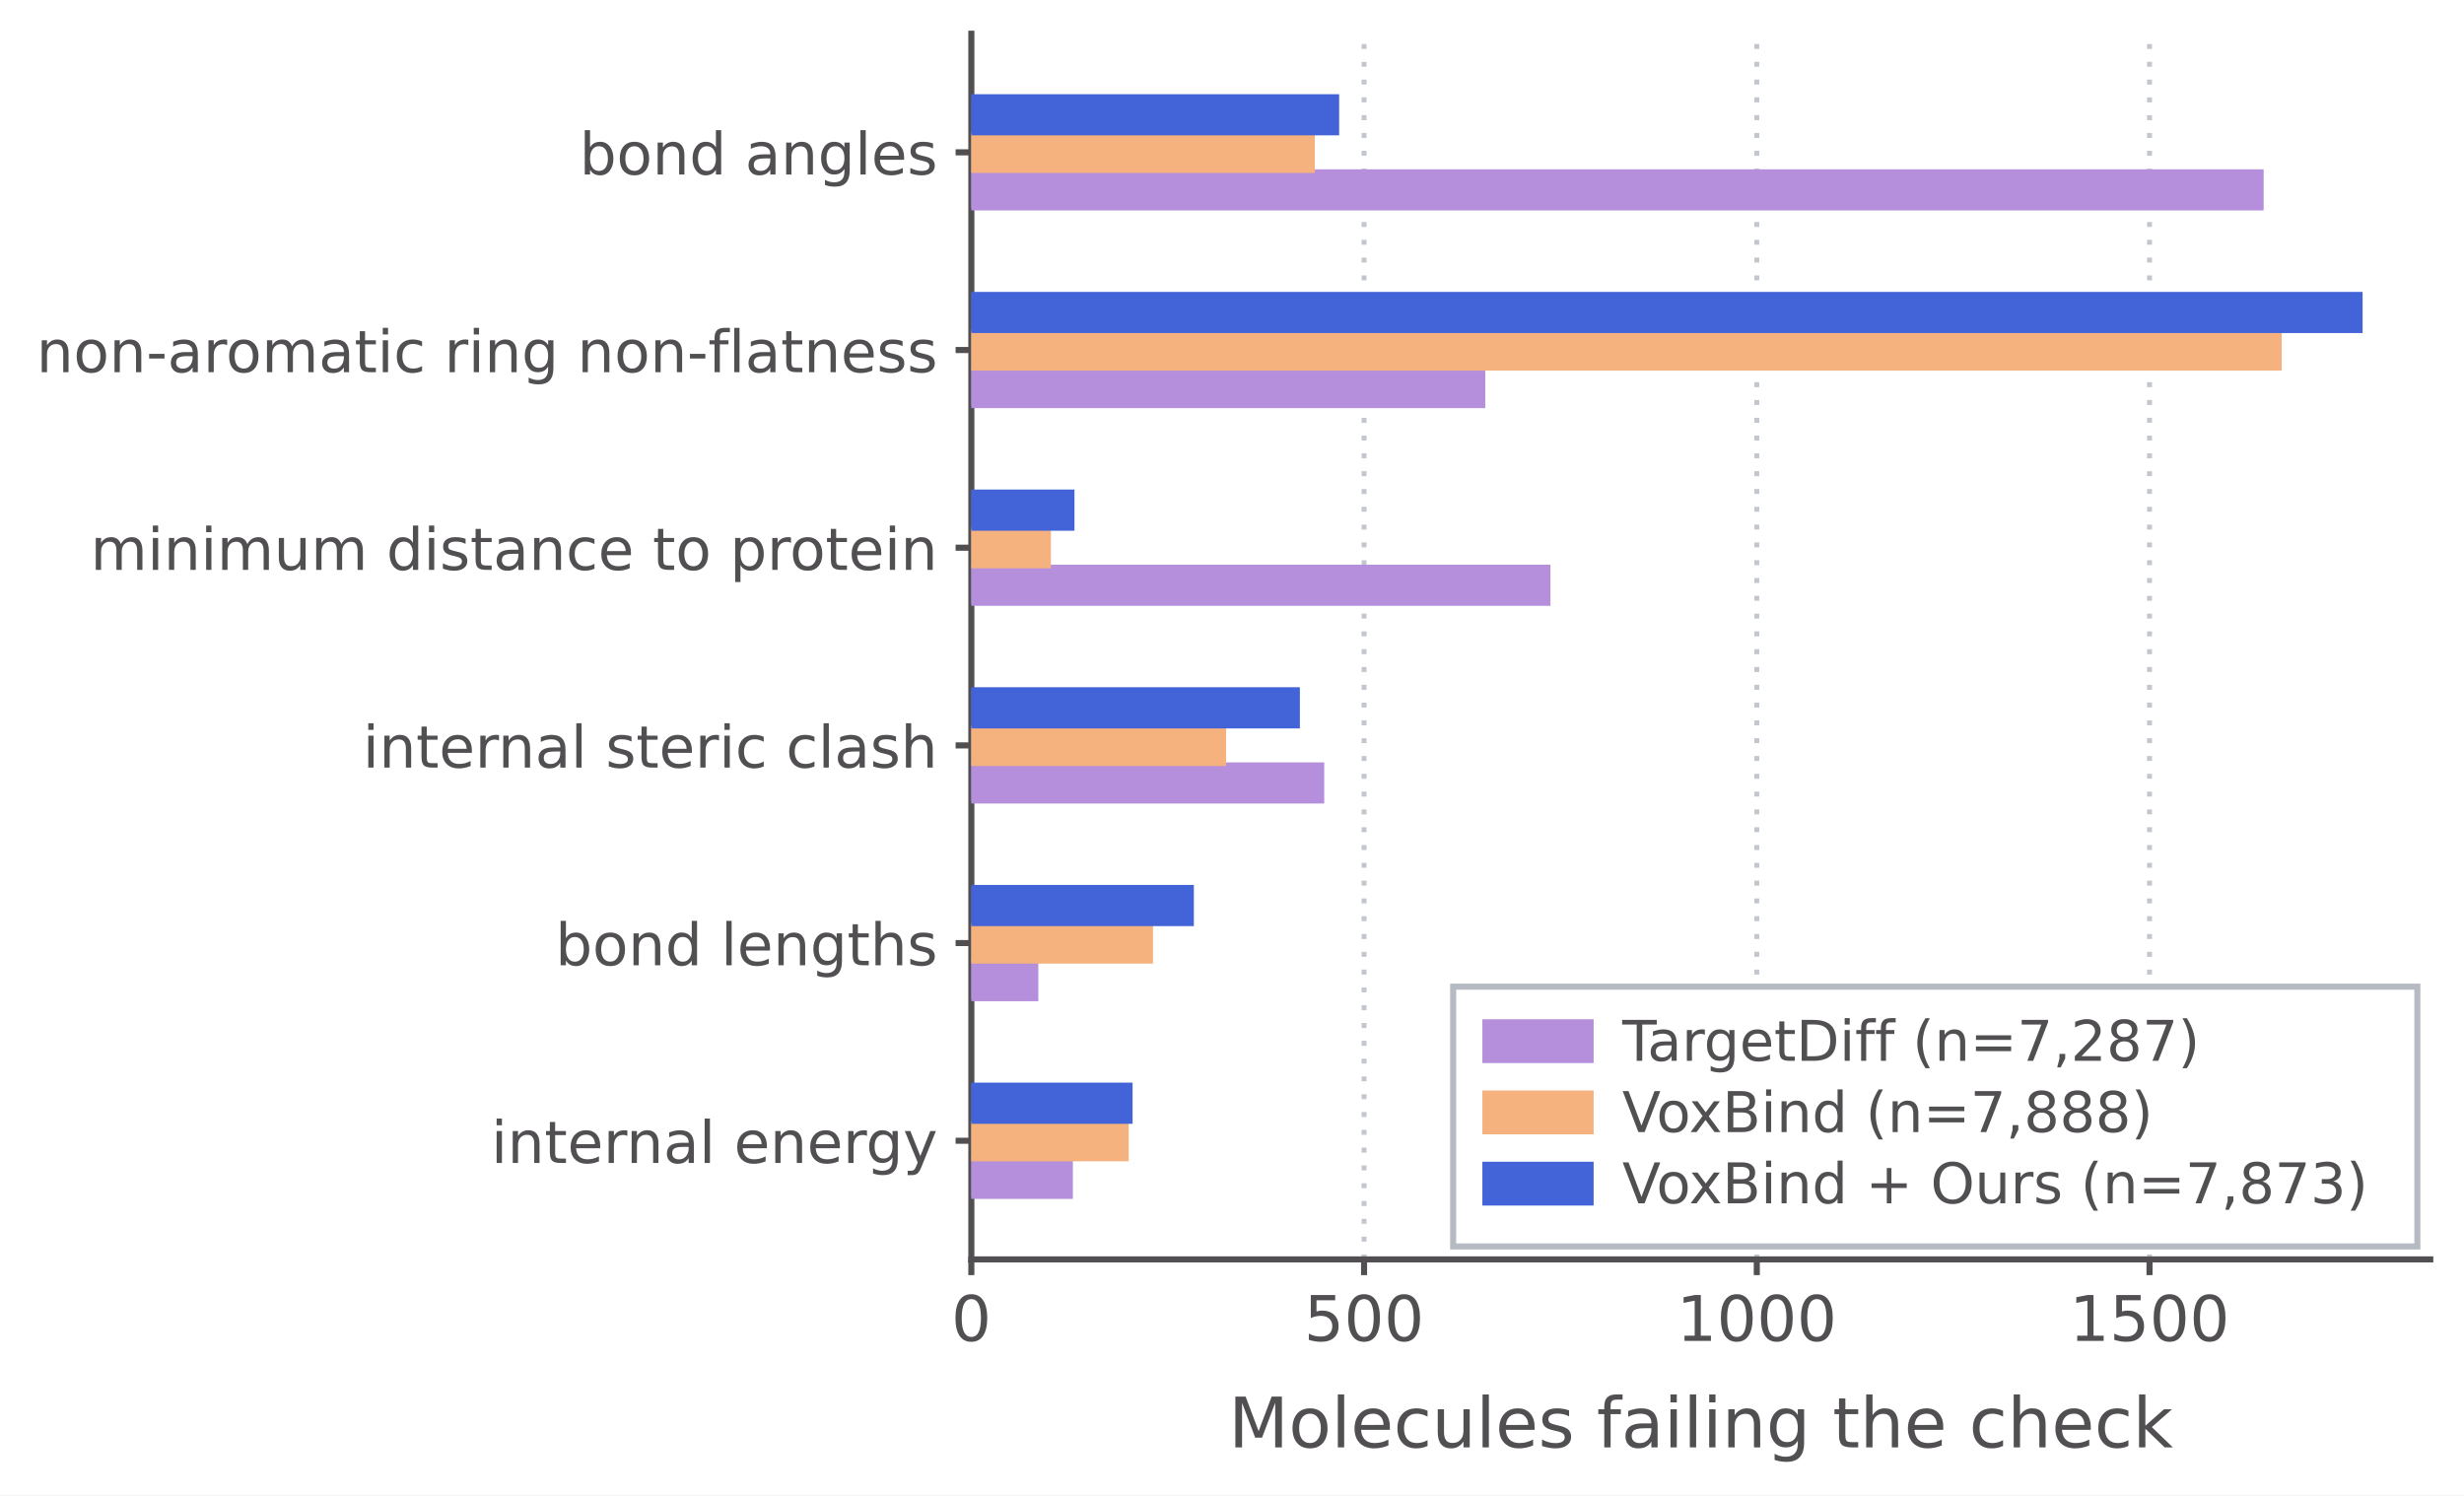
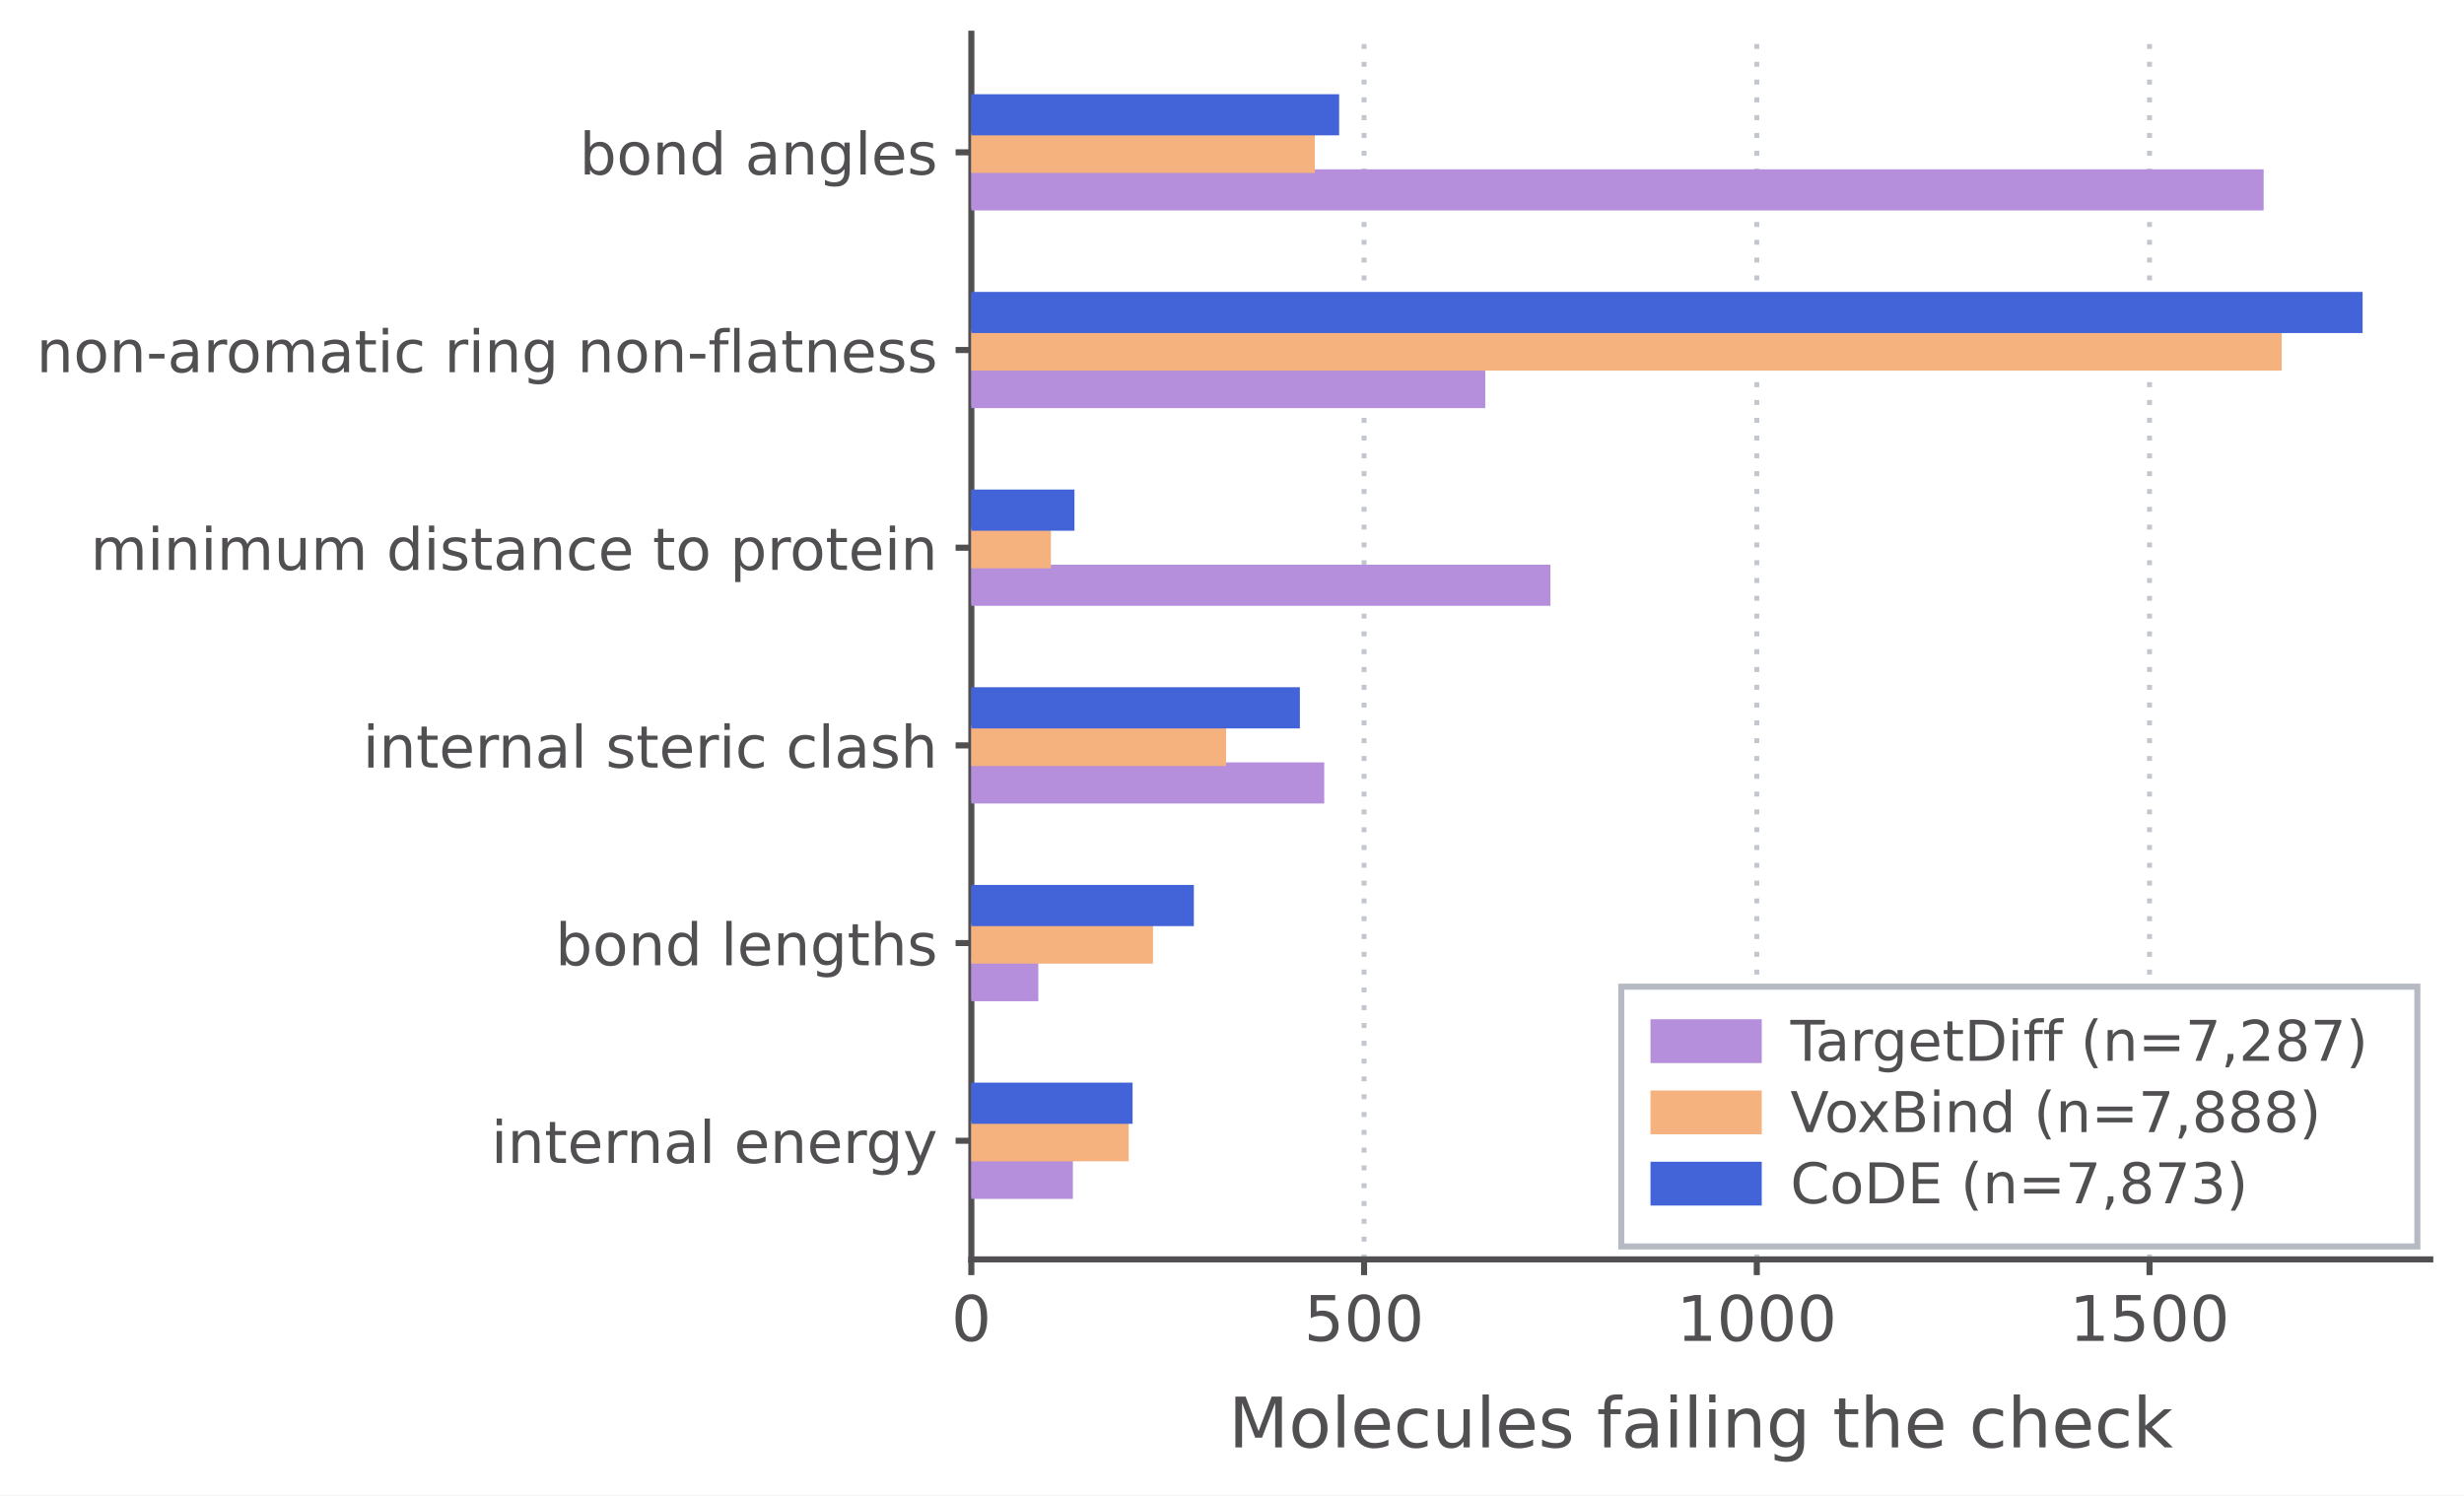
<svg xmlns="http://www.w3.org/2000/svg" xmlns:xlink="http://www.w3.org/1999/xlink" width="548.1pt" height="332.64pt" viewBox="0 0 548.1 332.64" version="1.1">
  <defs>
    <style type="text/css">*{stroke-linejoin: round; stroke-linecap: butt}</style>
  </defs>
  <g id="figure_1">
    <g id="patch_1">
      <path d="M 0 332.64  L 548.1 332.64  L 548.1 0  L 0 0  z " style="fill: #ffffff" />
    </g>
    <g id="axes_1">
      <g id="patch_2">
        <path d="M 216.068 280.167  L 540.6 280.167  L 540.6 7.5  L 216.068 7.5  z " style="fill: #ffffff" />
      </g>
      <g id="matplotlib.axis_1">
        <g id="xtick_1">
          <g id="line2d_1">
-             <path d="M 216.068 280.167  L 216.068 7.5  " clip-path="url(#pa5ea3178c9)" style="fill: none; stroke-dasharray: 1.1,2.86; stroke-dashoffset: 0; stroke: #c2c6cd; stroke-width: 1.1" />
+             <path d="M 216.068 280.167  L 216.068 7.5  " clip-path="url(#p91dd5e39b6)" style="fill: none; stroke-dasharray: 1.1,2.86; stroke-dashoffset: 0; stroke: #c2c6cd; stroke-width: 1.1" />
          </g>
          <g id="line2d_2">
            <defs>
-               <path id="m60ea6e3907" d="M 0 0  L 0 3.5  " style="stroke: #514f52; stroke-width: 1.35" />
+               <path id="m2b67127649" d="M 0 0  L 0 3.5  " style="stroke: #514f52; stroke-width: 1.35" />
            </defs>
            <g>
-               <use xlink:href="#m60ea6e3907" x="216.068" y="280.167" style="fill: #514f52; stroke: #514f52; stroke-width: 1.35" />
+               <use xlink:href="#m2b67127649" x="216.068" y="280.167" style="fill: #514f52; stroke: #514f52; stroke-width: 1.35" />
            </g>
          </g>
          <g id="text_1">
            <text style="font-size: 14px; font-family: 'DejaVu Sans'; text-anchor: middle; fill: #514f52" x="216.068" y="298.305" transform="rotate(-0 216.0682 298.3051)">0</text>
          </g>
        </g>
        <g id="xtick_2">
          <g id="line2d_3">
-             <path d="M 303.428 280.167  L 303.428 7.5  " clip-path="url(#pa5ea3178c9)" style="fill: none; stroke-dasharray: 1.1,2.86; stroke-dashoffset: 0; stroke: #c2c6cd; stroke-width: 1.1" />
+             <path d="M 303.428 280.167  L 303.428 7.5  " clip-path="url(#p91dd5e39b6)" style="fill: none; stroke-dasharray: 1.1,2.86; stroke-dashoffset: 0; stroke: #c2c6cd; stroke-width: 1.1" />
          </g>
          <g id="line2d_4">
            <g>
-               <use xlink:href="#m60ea6e3907" x="303.428" y="280.167" style="fill: #514f52; stroke: #514f52; stroke-width: 1.35" />
+               <use xlink:href="#m2b67127649" x="303.428" y="280.167" style="fill: #514f52; stroke: #514f52; stroke-width: 1.35" />
            </g>
          </g>
          <g id="text_2">
            <text style="font-size: 14px; font-family: 'DejaVu Sans'; text-anchor: middle; fill: #514f52" x="303.428" y="298.305" transform="rotate(-0 303.4277 298.3051)">500</text>
          </g>
        </g>
        <g id="xtick_3">
          <g id="line2d_5">
-             <path d="M 390.787 280.167  L 390.787 7.5  " clip-path="url(#pa5ea3178c9)" style="fill: none; stroke-dasharray: 1.1,2.86; stroke-dashoffset: 0; stroke: #c2c6cd; stroke-width: 1.1" />
+             <path d="M 390.787 280.167  L 390.787 7.5  " clip-path="url(#p91dd5e39b6)" style="fill: none; stroke-dasharray: 1.1,2.86; stroke-dashoffset: 0; stroke: #c2c6cd; stroke-width: 1.1" />
          </g>
          <g id="line2d_6">
            <g>
-               <use xlink:href="#m60ea6e3907" x="390.787" y="280.167" style="fill: #514f52; stroke: #514f52; stroke-width: 1.35" />
+               <use xlink:href="#m2b67127649" x="390.787" y="280.167" style="fill: #514f52; stroke: #514f52; stroke-width: 1.35" />
            </g>
          </g>
          <g id="text_3">
            <text style="font-size: 14px; font-family: 'DejaVu Sans'; text-anchor: middle; fill: #514f52" x="390.787" y="298.305" transform="rotate(-0 390.7872 298.3051)">1000</text>
          </g>
        </g>
        <g id="xtick_4">
          <g id="line2d_7">
-             <path d="M 478.147 280.167  L 478.147 7.5  " clip-path="url(#pa5ea3178c9)" style="fill: none; stroke-dasharray: 1.1,2.86; stroke-dashoffset: 0; stroke: #c2c6cd; stroke-width: 1.1" />
+             <path d="M 478.147 280.167  L 478.147 7.5  " clip-path="url(#p91dd5e39b6)" style="fill: none; stroke-dasharray: 1.1,2.86; stroke-dashoffset: 0; stroke: #c2c6cd; stroke-width: 1.1" />
          </g>
          <g id="line2d_8">
            <g>
-               <use xlink:href="#m60ea6e3907" x="478.147" y="280.167" style="fill: #514f52; stroke: #514f52; stroke-width: 1.35" />
+               <use xlink:href="#m2b67127649" x="478.147" y="280.167" style="fill: #514f52; stroke: #514f52; stroke-width: 1.35" />
            </g>
          </g>
          <g id="text_4">
            <text style="font-size: 14px; font-family: 'DejaVu Sans'; text-anchor: middle; fill: #514f52" x="478.147" y="298.305" transform="rotate(-0 478.1467 298.3051)">1500</text>
          </g>
        </g>
        <g id="text_5">
          <text style="font-size: 15.5px; font-family: 'DejaVu Sans'; text-anchor: middle; fill: #514f52" x="378.334" y="321.994" transform="rotate(-0 378.3341 321.9942)">Molecules failing the check</text>
        </g>
      </g>
      <g id="matplotlib.axis_2">
        <g id="ytick_1">
          <g id="line2d_9">
            <defs>
-               <path id="m4707f95466" d="M 0 0  L -3.5 0  " style="stroke: #514f52; stroke-width: 1.35" />
+               <path id="ma0c2d2f634" d="M 0 0  L -3.5 0  " style="stroke: #514f52; stroke-width: 1.35" />
            </defs>
            <g>
-               <use xlink:href="#m4707f95466" x="216.068" y="33.887" style="fill: #514f52; stroke: #514f52; stroke-width: 1.35" />
+               <use xlink:href="#ma0c2d2f634" x="216.068" y="33.887" style="fill: #514f52; stroke: #514f52; stroke-width: 1.35" />
            </g>
          </g>
          <g id="text_6">
            <text style="font-size: 13px; font-family: 'DejaVu Sans'; text-anchor: end; fill: #514f52" x="208.568" y="38.826" transform="rotate(-0 208.5682 38.82614)">bond angles</text>
          </g>
        </g>
        <g id="ytick_2">
          <g id="line2d_10">
            <g>
-               <use xlink:href="#m4707f95466" x="216.068" y="77.866" style="fill: #514f52; stroke: #514f52; stroke-width: 1.35" />
+               <use xlink:href="#ma0c2d2f634" x="216.068" y="77.866" style="fill: #514f52; stroke: #514f52; stroke-width: 1.35" />
            </g>
          </g>
          <g id="text_7">
            <text style="font-size: 13px; font-family: 'DejaVu Sans'; text-anchor: end; fill: #514f52" x="208.568" y="82.805" transform="rotate(-0 208.5682 82.80473)">non-aromatic ring non-flatness</text>
          </g>
        </g>
        <g id="ytick_3">
          <g id="line2d_11">
            <g>
-               <use xlink:href="#m4707f95466" x="216.068" y="121.844" style="fill: #514f52; stroke: #514f52; stroke-width: 1.35" />
+               <use xlink:href="#ma0c2d2f634" x="216.068" y="121.844" style="fill: #514f52; stroke: #514f52; stroke-width: 1.35" />
            </g>
          </g>
          <g id="text_8">
            <text style="font-size: 13px; font-family: 'DejaVu Sans'; text-anchor: end; fill: #514f52" x="208.568" y="126.783" transform="rotate(-0 208.5682 126.7833)">minimum distance to protein</text>
          </g>
        </g>
        <g id="ytick_4">
          <g id="line2d_12">
            <g>
-               <use xlink:href="#m4707f95466" x="216.068" y="165.823" style="fill: #514f52; stroke: #514f52; stroke-width: 1.35" />
+               <use xlink:href="#ma0c2d2f634" x="216.068" y="165.823" style="fill: #514f52; stroke: #514f52; stroke-width: 1.35" />
            </g>
          </g>
          <g id="text_9">
            <text style="font-size: 13px; font-family: 'DejaVu Sans'; text-anchor: end; fill: #514f52" x="208.568" y="170.762" transform="rotate(-0 208.5682 170.7619)">internal steric clash</text>
          </g>
        </g>
        <g id="ytick_5">
          <g id="line2d_13">
            <g>
-               <use xlink:href="#m4707f95466" x="216.068" y="209.802" style="fill: #514f52; stroke: #514f52; stroke-width: 1.35" />
+               <use xlink:href="#ma0c2d2f634" x="216.068" y="209.802" style="fill: #514f52; stroke: #514f52; stroke-width: 1.35" />
            </g>
          </g>
          <g id="text_10">
            <text style="font-size: 13px; font-family: 'DejaVu Sans'; text-anchor: end; fill: #514f52" x="208.568" y="214.741" transform="rotate(-0 208.5682 214.7405)">bond lengths</text>
          </g>
        </g>
        <g id="ytick_6">
          <g id="line2d_14">
            <g>
-               <use xlink:href="#m4707f95466" x="216.068" y="253.78" style="fill: #514f52; stroke: #514f52; stroke-width: 1.35" />
+               <use xlink:href="#ma0c2d2f634" x="216.068" y="253.78" style="fill: #514f52; stroke: #514f52; stroke-width: 1.35" />
            </g>
          </g>
          <g id="text_11">
            <text style="font-size: 13px; font-family: 'DejaVu Sans'; text-anchor: end; fill: #514f52" x="208.568" y="258.719" transform="rotate(-0 208.5682 258.7191)">internal energy</text>
          </g>
        </g>
      </g>
      <g id="patch_3">
        <path d="M 216.068 280.167  L 216.068 7.5  " style="fill: none; stroke: #514f52; stroke-width: 1.35; stroke-linejoin: miter; stroke-linecap: square" />
      </g>
      <g id="patch_4">
        <path d="M 216.068 280.167  L 540.6 280.167  " style="fill: none; stroke: #514f52; stroke-width: 1.35; stroke-linejoin: miter; stroke-linecap: square" />
      </g>
      <g id="patch_5">
-         <path d="M 216.068 46.421  L 503.132 46.421  L 503.132 38.065  L 216.068 38.065  z " clip-path="url(#pa5ea3178c9)" style="fill: #b58fdb; stroke: #b58fdb; stroke-width: 0.8; stroke-linejoin: miter" />
+         <path d="M 216.068 46.421  L 503.132 46.421  L 503.132 38.065  L 216.068 38.065  z " clip-path="url(#p91dd5e39b6)" style="fill: #b58fdb; stroke: #b58fdb; stroke-width: 0.8; stroke-linejoin: miter" />
      </g>
      <g id="patch_6">
-         <path d="M 216.068 90.4  L 329.985 90.4  L 329.985 82.044  L 216.068 82.044  z " clip-path="url(#pa5ea3178c9)" style="fill: #b58fdb; stroke: #b58fdb; stroke-width: 0.8; stroke-linejoin: miter" />
+         <path d="M 216.068 90.4  L 329.985 90.4  L 329.985 82.044  L 216.068 82.044  z " clip-path="url(#p91dd5e39b6)" style="fill: #b58fdb; stroke: #b58fdb; stroke-width: 0.8; stroke-linejoin: miter" />
      </g>
      <g id="patch_7">
-         <path d="M 216.068 134.378  L 344.487 134.378  L 344.487 126.022  L 216.068 126.022  z " clip-path="url(#pa5ea3178c9)" style="fill: #b58fdb; stroke: #b58fdb; stroke-width: 0.8; stroke-linejoin: miter" />
+         <path d="M 216.068 134.378  L 344.487 134.378  L 344.487 126.022  L 216.068 126.022  z " clip-path="url(#p91dd5e39b6)" style="fill: #b58fdb; stroke: #b58fdb; stroke-width: 0.8; stroke-linejoin: miter" />
      </g>
      <g id="patch_8">
-         <path d="M 216.068 178.357  L 294.168 178.357  L 294.168 170.001  L 216.068 170.001  z " clip-path="url(#pa5ea3178c9)" style="fill: #b58fdb; stroke: #b58fdb; stroke-width: 0.8; stroke-linejoin: miter" />
+         <path d="M 216.068 178.357  L 294.168 178.357  L 294.168 170.001  L 216.068 170.001  z " clip-path="url(#p91dd5e39b6)" style="fill: #b58fdb; stroke: #b58fdb; stroke-width: 0.8; stroke-linejoin: miter" />
      </g>
      <g id="patch_9">
-         <path d="M 216.068 222.335  L 230.57 222.335  L 230.57 213.979  L 216.068 213.979  z " clip-path="url(#pa5ea3178c9)" style="fill: #b58fdb; stroke: #b58fdb; stroke-width: 0.8; stroke-linejoin: miter" />
+         <path d="M 216.068 222.335  L 230.57 222.335  L 230.57 213.979  L 216.068 213.979  z " clip-path="url(#p91dd5e39b6)" style="fill: #b58fdb; stroke: #b58fdb; stroke-width: 0.8; stroke-linejoin: miter" />
      </g>
      <g id="patch_10">
-         <path d="M 216.068 266.314  L 238.257 266.314  L 238.257 257.958  L 216.068 257.958  z " clip-path="url(#pa5ea3178c9)" style="fill: #b58fdb; stroke: #b58fdb; stroke-width: 0.8; stroke-linejoin: miter" />
+         <path d="M 216.068 266.314  L 238.257 266.314  L 238.257 257.958  L 216.068 257.958  z " clip-path="url(#p91dd5e39b6)" style="fill: #b58fdb; stroke: #b58fdb; stroke-width: 0.8; stroke-linejoin: miter" />
      </g>
      <g id="patch_11">
-         <path d="M 216.068 38.065  L 292.071 38.065  L 292.071 29.709  L 216.068 29.709  z " clip-path="url(#pa5ea3178c9)" style="fill: #f5b27e; stroke: #f5b27e; stroke-width: 0.8; stroke-linejoin: miter" />
+         <path d="M 216.068 38.065  L 292.071 38.065  L 292.071 29.709  L 216.068 29.709  z " clip-path="url(#p91dd5e39b6)" style="fill: #f5b27e; stroke: #f5b27e; stroke-width: 0.8; stroke-linejoin: miter" />
      </g>
      <g id="patch_12">
-         <path d="M 216.068 82.044  L 507.15 82.044  L 507.15 73.688  L 216.068 73.688  z " clip-path="url(#pa5ea3178c9)" style="fill: #f5b27e; stroke: #f5b27e; stroke-width: 0.8; stroke-linejoin: miter" />
+         <path d="M 216.068 82.044  L 507.15 82.044  L 507.15 73.688  L 216.068 73.688  z " clip-path="url(#p91dd5e39b6)" style="fill: #f5b27e; stroke: #f5b27e; stroke-width: 0.8; stroke-linejoin: miter" />
      </g>
      <g id="patch_13">
-         <path d="M 216.068 126.022  L 233.365 126.022  L 233.365 117.666  L 216.068 117.666  z " clip-path="url(#pa5ea3178c9)" style="fill: #f5b27e; stroke: #f5b27e; stroke-width: 0.8; stroke-linejoin: miter" />
+         <path d="M 216.068 126.022  L 233.365 126.022  L 233.365 117.666  L 216.068 117.666  z " clip-path="url(#p91dd5e39b6)" style="fill: #f5b27e; stroke: #f5b27e; stroke-width: 0.8; stroke-linejoin: miter" />
      </g>
      <g id="patch_14">
-         <path d="M 216.068 170.001  L 272.328 170.001  L 272.328 161.645  L 216.068 161.645  z " clip-path="url(#pa5ea3178c9)" style="fill: #f5b27e; stroke: #f5b27e; stroke-width: 0.8; stroke-linejoin: miter" />
+         <path d="M 216.068 170.001  L 272.328 170.001  L 272.328 161.645  L 216.068 161.645  z " clip-path="url(#p91dd5e39b6)" style="fill: #f5b27e; stroke: #f5b27e; stroke-width: 0.8; stroke-linejoin: miter" />
      </g>
      <g id="patch_15">
-         <path d="M 216.068 213.979  L 256.079 213.979  L 256.079 205.624  L 216.068 205.624  z " clip-path="url(#pa5ea3178c9)" style="fill: #f5b27e; stroke: #f5b27e; stroke-width: 0.8; stroke-linejoin: miter" />
+         <path d="M 216.068 213.979  L 256.079 213.979  L 256.079 205.624  L 216.068 205.624  z " clip-path="url(#p91dd5e39b6)" style="fill: #f5b27e; stroke: #f5b27e; stroke-width: 0.8; stroke-linejoin: miter" />
      </g>
      <g id="patch_16">
-         <path d="M 216.068 257.958  L 250.663 257.958  L 250.663 249.602  L 216.068 249.602  z " clip-path="url(#pa5ea3178c9)" style="fill: #f5b27e; stroke: #f5b27e; stroke-width: 0.8; stroke-linejoin: miter" />
+         <path d="M 216.068 257.958  L 250.663 257.958  L 250.663 249.602  L 216.068 249.602  z " clip-path="url(#p91dd5e39b6)" style="fill: #f5b27e; stroke: #f5b27e; stroke-width: 0.8; stroke-linejoin: miter" />
      </g>
      <g id="patch_17">
-         <path d="M 216.068 29.709  L 297.487 29.709  L 297.487 21.353  L 216.068 21.353  z " clip-path="url(#pa5ea3178c9)" style="fill: #4363d8; stroke: #4363d8; stroke-width: 0.8; stroke-linejoin: miter" />
+         <path d="M 216.068 29.709  L 297.487 29.709  L 297.487 21.353  L 216.068 21.353  z " clip-path="url(#p91dd5e39b6)" style="fill: #4363d8; stroke: #4363d8; stroke-width: 0.8; stroke-linejoin: miter" />
      </g>
      <g id="patch_18">
-         <path d="M 216.068 73.688  L 525.146 73.688  L 525.146 65.332  L 216.068 65.332  z " clip-path="url(#pa5ea3178c9)" style="fill: #4363d8; stroke: #4363d8; stroke-width: 0.8; stroke-linejoin: miter" />
+         <path d="M 216.068 73.688  L 525.146 73.688  L 525.146 65.332  L 216.068 65.332  z " clip-path="url(#p91dd5e39b6)" style="fill: #4363d8; stroke: #4363d8; stroke-width: 0.8; stroke-linejoin: miter" />
      </g>
      <g id="patch_19">
-         <path d="M 216.068 117.666  L 238.607 117.666  L 238.607 109.31  L 216.068 109.31  z " clip-path="url(#pa5ea3178c9)" style="fill: #4363d8; stroke: #4363d8; stroke-width: 0.8; stroke-linejoin: miter" />
+         <path d="M 216.068 117.666  L 238.607 117.666  L 238.607 109.31  L 216.068 109.31  z " clip-path="url(#p91dd5e39b6)" style="fill: #4363d8; stroke: #4363d8; stroke-width: 0.8; stroke-linejoin: miter" />
      </g>
      <g id="patch_20">
-         <path d="M 216.068 161.645  L 288.751 161.645  L 288.751 153.289  L 216.068 153.289  z " clip-path="url(#pa5ea3178c9)" style="fill: #4363d8; stroke: #4363d8; stroke-width: 0.8; stroke-linejoin: miter" />
+         <path d="M 216.068 161.645  L 288.751 161.645  L 288.751 153.289  L 216.068 153.289  z " clip-path="url(#p91dd5e39b6)" style="fill: #4363d8; stroke: #4363d8; stroke-width: 0.8; stroke-linejoin: miter" />
      </g>
      <g id="patch_21">
-         <path d="M 216.068 205.624  L 265.164 205.624  L 265.164 197.268  L 216.068 197.268  z " clip-path="url(#pa5ea3178c9)" style="fill: #4363d8; stroke: #4363d8; stroke-width: 0.8; stroke-linejoin: miter" />
+         <path d="M 216.068 205.624  L 265.164 205.624  L 265.164 197.268  L 216.068 197.268  z " clip-path="url(#p91dd5e39b6)" style="fill: #4363d8; stroke: #4363d8; stroke-width: 0.8; stroke-linejoin: miter" />
      </g>
      <g id="patch_22">
-         <path d="M 216.068 249.602  L 251.536 249.602  L 251.536 241.246  L 216.068 241.246  z " clip-path="url(#pa5ea3178c9)" style="fill: #4363d8; stroke: #4363d8; stroke-width: 0.8; stroke-linejoin: miter" />
+         <path d="M 216.068 249.602  L 251.536 249.602  L 251.536 241.246  L 216.068 241.246  z " clip-path="url(#p91dd5e39b6)" style="fill: #4363d8; stroke: #4363d8; stroke-width: 0.8; stroke-linejoin: miter" />
      </g>
      <g id="legend_1">
        <g id="patch_23">
-           <path d="M 323.243 277.292  L 537.725 277.292  L 537.725 219.499  L 323.243 219.499  z " style="fill: #ffffff; stroke: #b6bbc3; stroke-width: 1.35; stroke-linejoin: miter" />
+           <path d="M 360.641 277.292  L 537.725 277.292  L 537.725 219.499  L 360.641 219.499  z " style="fill: #ffffff; stroke: #b6bbc3; stroke-width: 1.35; stroke-linejoin: miter" />
        </g>
        <g id="patch_24">
-           <path d="M 330.243 235.997  L 353.993 235.997  L 353.993 227.247  L 330.243 227.247  z " style="fill: #b58fdb; stroke: #b58fdb; stroke-linejoin: miter" />
+           <path d="M 367.641 235.997  L 391.391 235.997  L 391.391 227.247  L 367.641 227.247  z " style="fill: #b58fdb; stroke: #b58fdb; stroke-linejoin: miter" />
        </g>
        <g id="text_12">
-           <text style="font-size: 12.5px; font-family: 'DejaVu Sans'; text-anchor: start; fill: #514f52" x="360.868" y="235.997" transform="rotate(-0 360.8676 235.9974)">TargetDiff  (n=7,287)</text>
+           <text style="font-size: 12.5px; font-family: 'DejaVu Sans'; text-anchor: start; fill: #514f52" x="398.266" y="235.997" transform="rotate(-0 398.266 235.9974)">TargetDiff  (n=7,287)</text>
        </g>
        <g id="patch_25">
-           <path d="M 330.243 251.845  L 353.993 251.845  L 353.993 243.095  L 330.243 243.095  z " style="fill: #f5b27e; stroke: #f5b27e; stroke-linejoin: miter" />
+           <path d="M 367.641 251.845  L 391.391 251.845  L 391.391 243.095  L 367.641 243.095  z " style="fill: #f5b27e; stroke: #f5b27e; stroke-linejoin: miter" />
        </g>
        <g id="text_13">
-           <text style="font-size: 12.5px; font-family: 'DejaVu Sans'; text-anchor: start; fill: #514f52" x="360.868" y="251.845" transform="rotate(-0 360.8676 251.845)">VoxBind  (n=7,888)</text>
+           <text style="font-size: 12.5px; font-family: 'DejaVu Sans'; text-anchor: start; fill: #514f52" x="398.266" y="251.845" transform="rotate(-0 398.266 251.845)">VoxBind  (n=7,888)</text>
        </g>
        <g id="patch_26">
-           <path d="M 330.243 267.693  L 353.993 267.693  L 353.993 258.943  L 330.243 258.943  z " style="fill: #4363d8; stroke: #4363d8; stroke-linejoin: miter" />
+           <path d="M 367.641 267.693  L 391.391 267.693  L 391.391 258.943  L 367.641 258.943  z " style="fill: #4363d8; stroke: #4363d8; stroke-linejoin: miter" />
        </g>
        <g id="text_14">
-           <text style="font-size: 12.5px; font-family: 'DejaVu Sans'; text-anchor: start; fill: #514f52" x="360.868" y="267.693" transform="rotate(-0 360.8676 267.6927)">VoxBind + Ours  (n=7,873)</text>
+           <text style="font-size: 12.5px; font-family: 'DejaVu Sans'; text-anchor: start; fill: #514f52" x="398.266" y="267.693" transform="rotate(-0 398.266 267.6927)">CoDE  (n=7,873)</text>
        </g>
      </g>
    </g>
  </g>
  <defs>
-     <clipPath id="pa5ea3178c9">
+     <clipPath id="p91dd5e39b6">
      <rect x="216.068" y="7.5" width="324.532" height="272.667" />
    </clipPath>
  </defs>
</svg>
